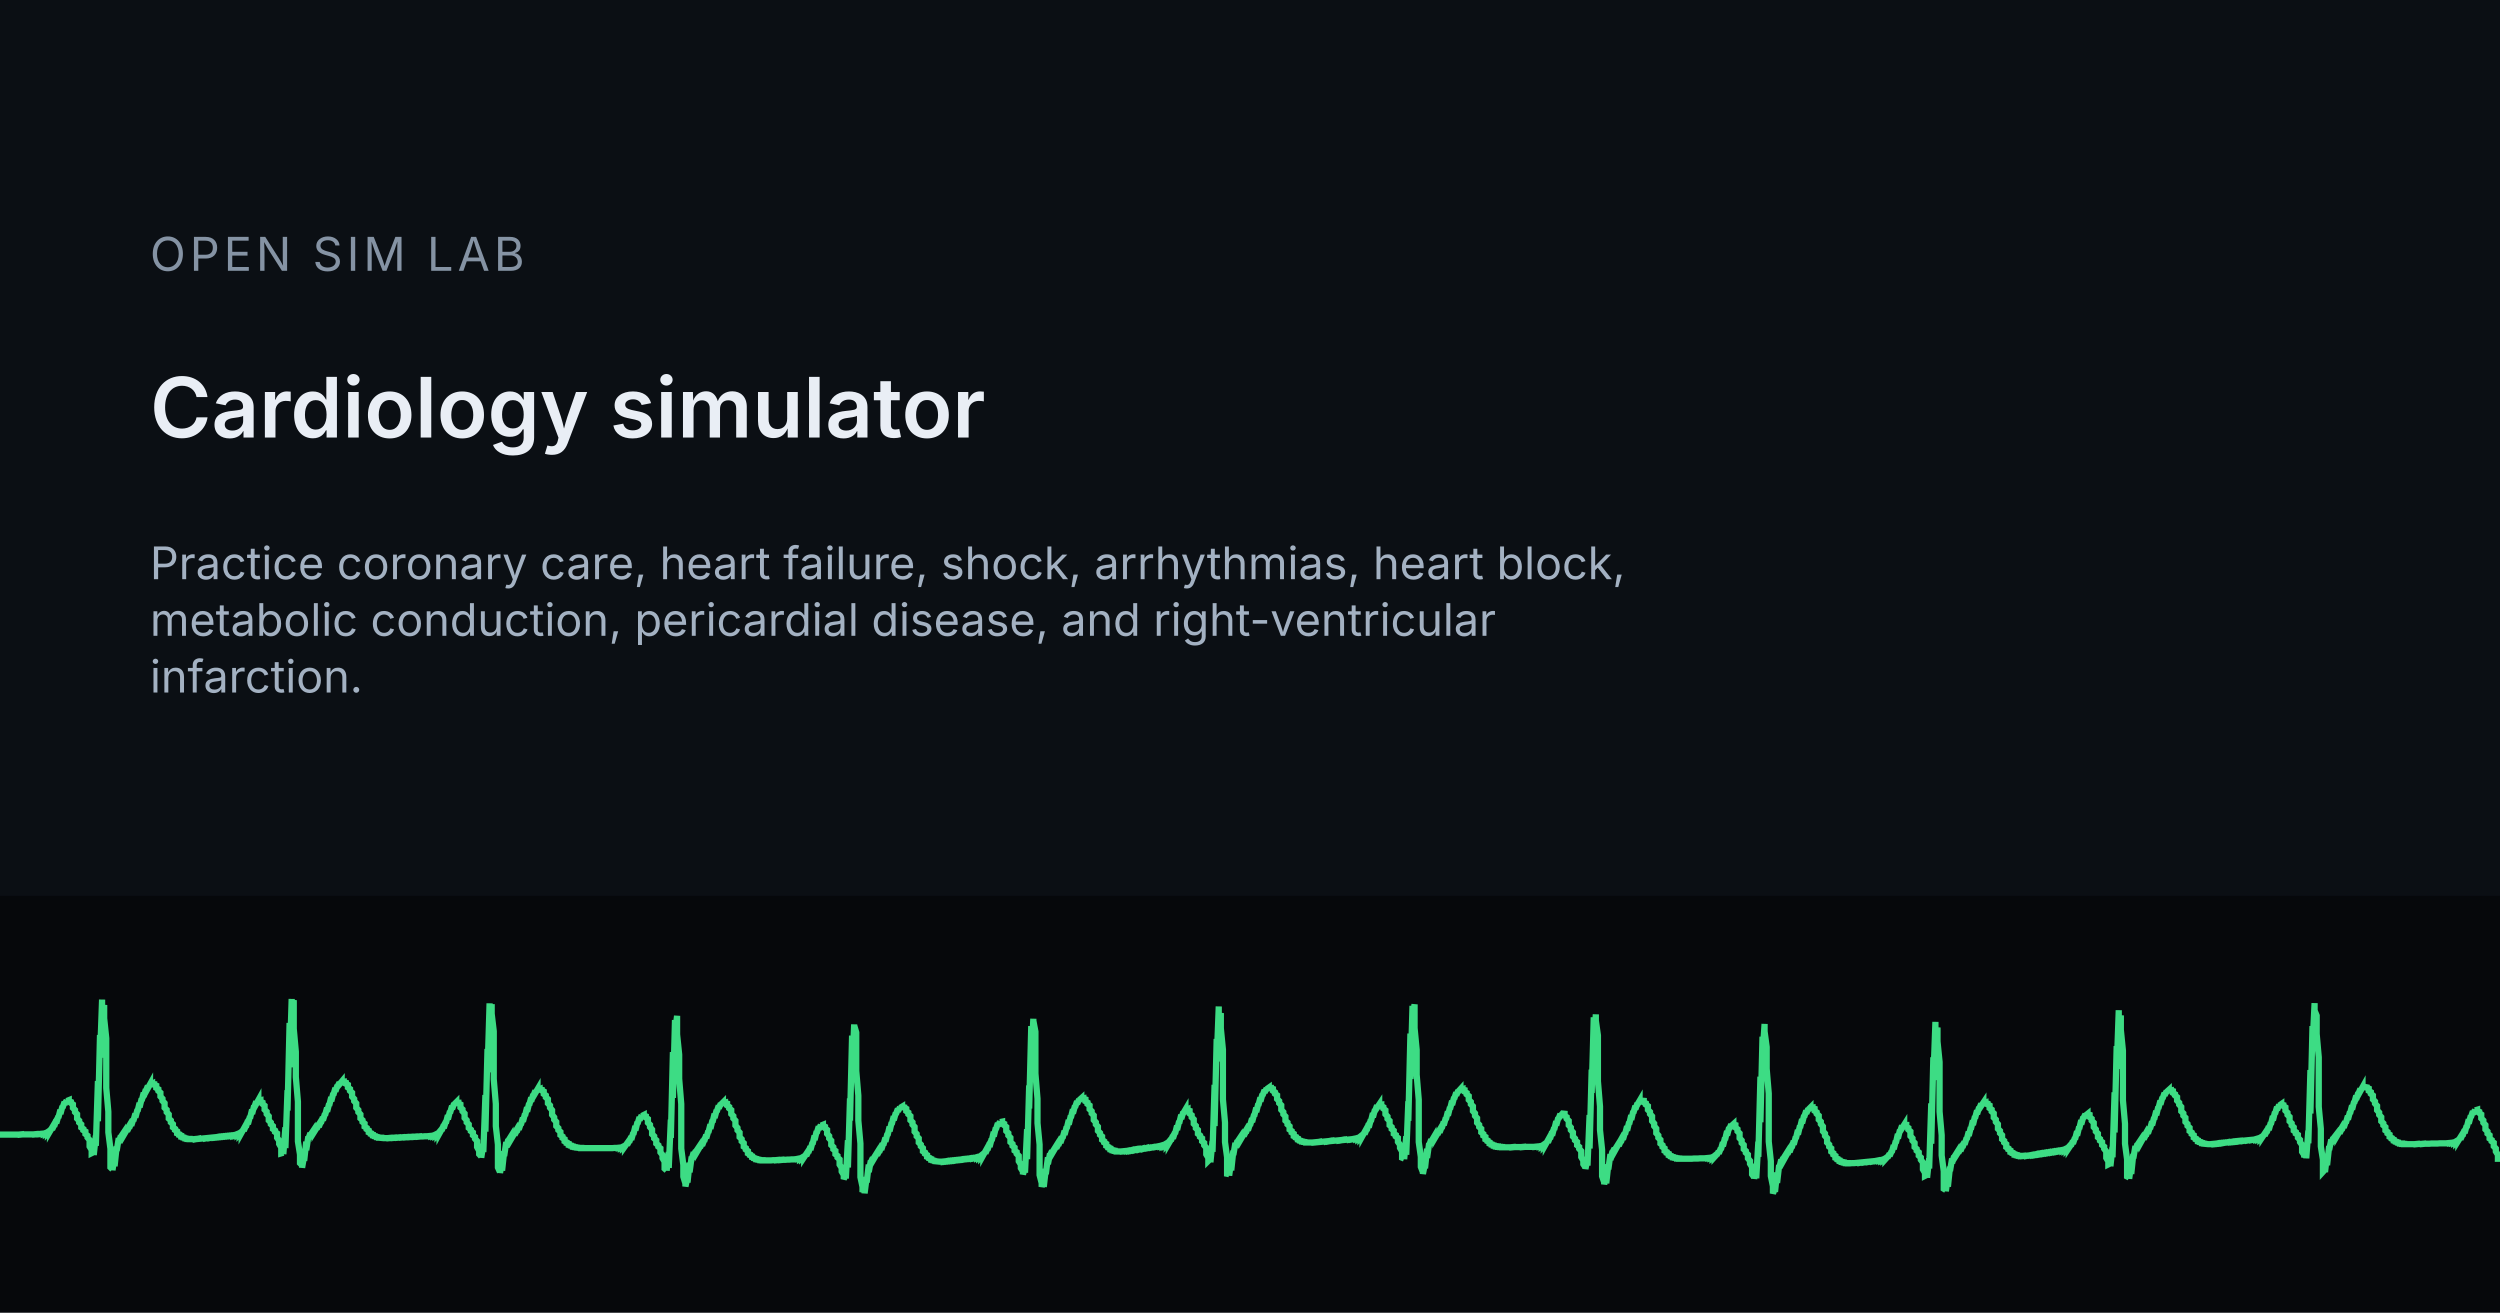
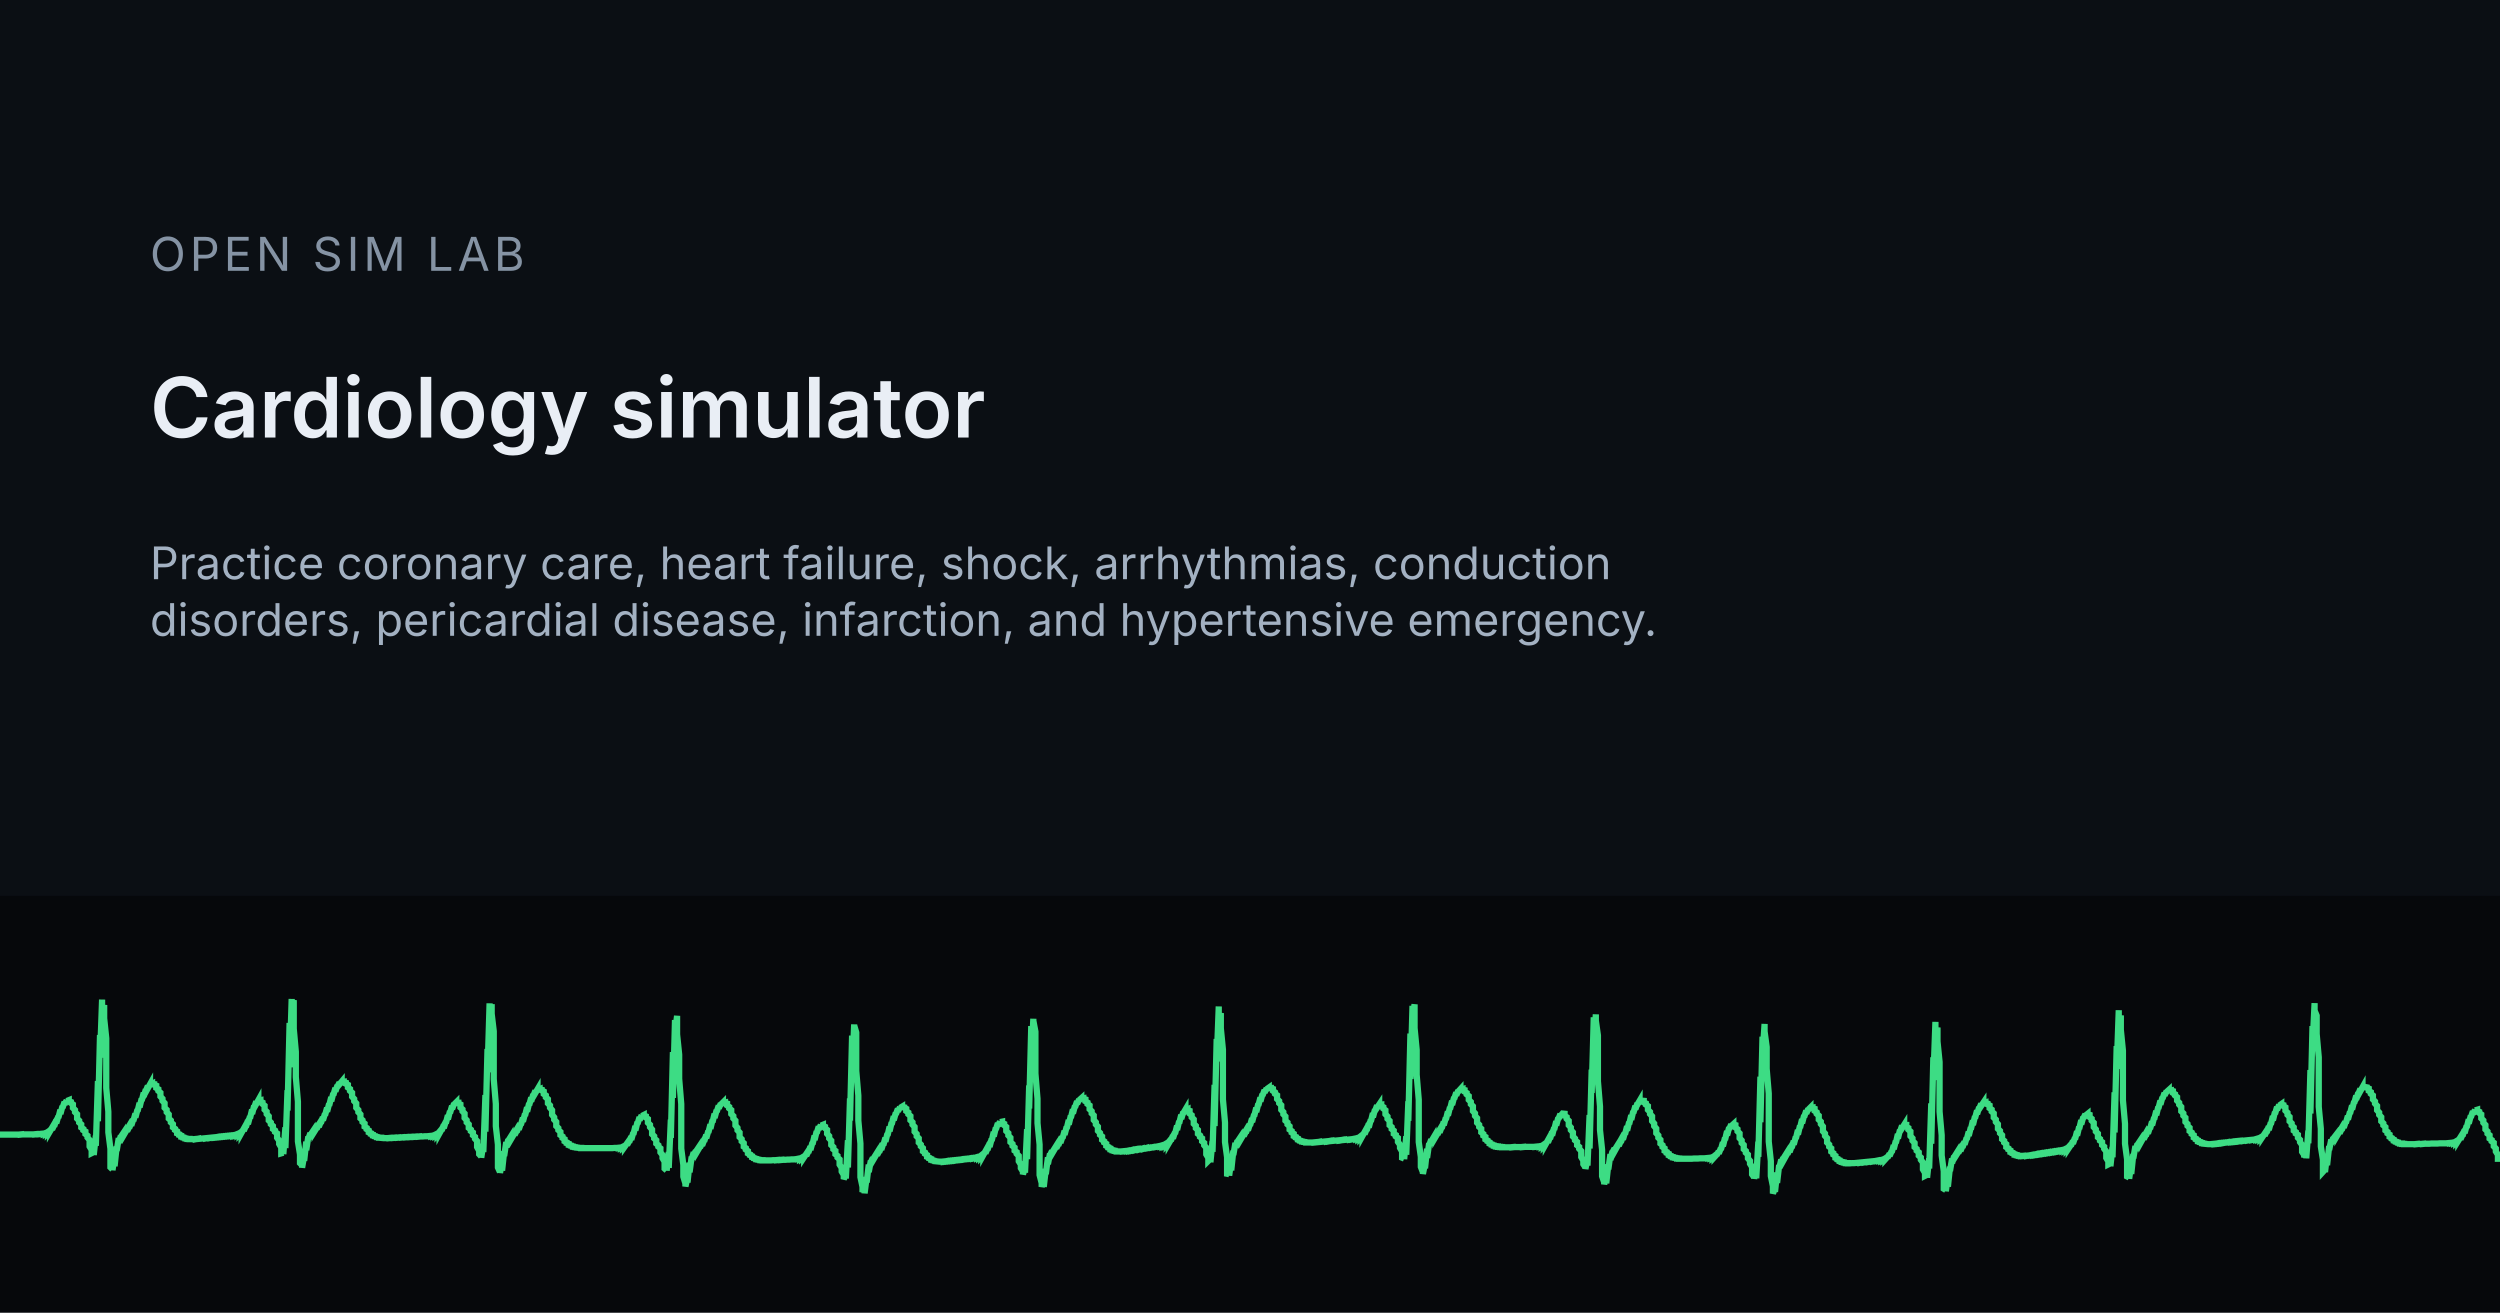
<svg xmlns="http://www.w3.org/2000/svg" width="1200" height="630" viewBox="0 0 1200 630">
  <rect width="1200" height="630" fill="#0B0F14" />
  <rect x="0" y="430" width="1200" height="200" fill="#06080B" />
  <g transform="translate(0 455)">
    <path d="M0 89.6 L0 89.6 L1 89.6 L1 89.6 L2 89.6 L2 89.6 L3 89.6 L3 89.6 L4 89.6 L4 89.6 L5 89.6 L5 89.6 L6 89.6 L6 89.6 L7 89.6 L7 89.6 L8 89.6 L8 89.6 L9 89.6 L9 89.6 L10 89.5 L10 89.6 L11 89.5 L11 89.5 L12 89.5 L12 89.5 L13 89.5 L13 89.5 L14 89.5 L14 89.5 L15 89.5 L15 89.5 L16 89.5 L16 89.5 L17 89.4 L17 89.5 L18 89.4 L18 89.4 L19 89.3 L19 89.4 L20 89.3 L20 89.3 L21 89.1 L21 89.2 L22 88.8 L22 89.0 L23 88.3 L23 88.7 L24 87.6 L24 88.0 L25 86.3 L25 87.2 L26 85.0 L26 85.7 L27 82.6 L27 84.2 L28 80.7 L28 81.6 L29 77.7 L29 79.7 L30 75.9 L30 76.8 L31 73.9 L31 75.1 L32 73.2 L32 73.5 L33 73.1 L33 73.5 L34 73.9 L34 74.4 L35 75.1 L35 76.8 L36 77.8 L36 78.8 L37 79.8 L37 81.9 L38 82.9 L38 83.8 L39 84.7 L39 86.2 L40 86.9 L40 87.5 L41 88.1 L41 89.3 L42 90.1 L42 91.0 L43 92.2 L43 95.3 L44 97.0 L44 98.5 L45 98.0 L45 99.4 L46 90.1 L46 95.0 L47 63.9 L47 83.2 L48 41.8 L48 52.7 L49 24.8 L49 32.7 L50 27.4 L50 33.8 L51 43.4 L51 67.2 L52 78.6 L52 88.5 L53 96.4 L53 105.3 L54 106.3 L54 106.7 L55 99.9 L55 104.8 L56 95.3 L56 97.4 L57 91.3 L57 93.5 L58 90.2 L58 90.7 L59 89.2 L59 89.8 L60 88.4 L60 88.8 L61 87.1 L61 88.0 L62 85.9 L62 86.5 L63 83.9 L63 85.3 L64 82.2 L64 83.1 L65 79.5 L65 81.4 L66 77.5 L66 78.5 L67 74.4 L67 76.5 L68 72.3 L68 73.4 L69 69.5 L69 71.4 L70 67.9 L70 68.7 L71 66.2 L71 67.3 L72 65.5 L72 65.7 L73 65.2 L73 65.3 L74 65.4 L74 65.7 L75 66.1 L75 67.2 L76 67.8 L76 68.6 L77 69.5 L77 71.3 L78 72.4 L78 73.4 L79 74.5 L79 76.7 L80 77.7 L80 78.8 L81 79.9 L81 81.9 L82 82.8 L82 83.7 L83 84.6 L83 86.1 L84 86.8 L84 87.4 L85 88.0 L85 89.0 L86 89.4 L86 89.8 L87 90.1 L87 90.7 L88 90.9 L88 91.1 L89 91.3 L89 91.5 L90 91.6 L90 91.7 L91 91.7 L91 91.8 L92 91.8 L92 91.8 L93 91.8 L93 91.8 L94 91.7 L94 91.8 L95 91.6 L95 91.7 L96 91.6 L96 91.6 L97 91.5 L97 91.5 L98 91.4 L98 91.4 L99 91.3 L99 91.4 L100 91.2 L100 91.2 L101 91.1 L101 91.2 L102 91.0 L102 91.0 L103 90.9 L103 91.0 L104 90.8 L104 90.9 L105 90.7 L105 90.8 L106 90.6 L106 90.7 L107 90.5 L107 90.6 L108 90.4 L108 90.5 L109 90.3 L109 90.4 L110 90.2 L110 90.3 L111 90.1 L111 90.2 L112 90.0 L112 90.1 L113 89.7 L113 89.9 L114 89.5 L114 89.6 L115 88.9 L115 89.3 L116 88.2 L116 88.6 L117 86.8 L117 87.8 L118 85.4 L118 86.1 L119 82.8 L119 84.6 L120 80.8 L120 81.8 L121 77.6 L121 79.7 L122 75.7 L122 76.6 L123 73.7 L123 74.9 L124 73.1 L124 73.3 L125 73.1 L125 73.7 L126 74.2 L126 74.9 L127 75.7 L127 77.6 L128 78.6 L128 79.7 L129 80.8 L129 82.8 L130 83.8 L130 84.6 L131 85.5 L131 86.9 L132 87.6 L132 88.3 L133 89.0 L133 91.1 L134 92.5 L134 94.1 L135 95.8 L135 98.6 L136 98.3 L136 99.0 L137 86.1 L137 96.1 L138 68.3 L138 78.1 L139 36.0 L139 57.3 L140 24.5 L140 28.4 L141 25.1 L141 38.8 L142 49.9 L142 62.0 L143 73.8 L143 92.9 L144 99.2 L144 103.3 L145 104.3 L145 105.5 L146 99.7 L146 102.2 L147 93.0 L147 97.1 L148 90.5 L148 91.6 L149 88.9 L149 89.8 L150 88.3 L150 88.6 L151 87.3 L151 88.0 L152 86.4 L152 86.9 L153 84.8 L153 85.9 L154 83.5 L154 84.2 L155 81.2 L155 82.8 L156 79.5 L156 80.4 L157 76.7 L157 78.6 L158 74.7 L158 75.7 L159 71.6 L159 73.6 L160 69.7 L160 70.7 L161 67.2 L161 68.9 L162 65.9 L162 66.5 L163 64.6 L163 65.4 L164 64.2 L164 64.3 L165 64.2 L165 64.4 L166 64.7 L166 65.2 L167 65.7 L167 67.0 L168 67.7 L168 68.6 L169 69.5 L169 71.4 L170 72.5 L170 73.5 L171 74.6 L171 76.7 L172 77.8 L172 78.8 L173 79.9 L173 81.8 L174 82.7 L174 83.5 L175 84.3 L175 85.8 L176 86.4 L176 87.0 L177 87.6 L177 88.5 L178 88.9 L178 89.3 L179 89.6 L179 90.1 L180 90.3 L180 90.5 L181 90.7 L181 90.9 L182 91.0 L182 91.1 L183 91.1 L183 91.2 L184 91.3 L184 91.3 L185 91.3 L185 91.3 L186 91.3 L186 91.3 L187 91.2 L187 91.3 L188 91.2 L188 91.2 L189 91.1 L189 91.2 L190 91.1 L190 91.1 L191 91.0 L191 91.1 L192 91.0 L192 91.0 L193 90.9 L193 91.0 L194 90.9 L194 90.9 L195 90.8 L195 90.9 L196 90.8 L196 90.8 L197 90.7 L197 90.8 L198 90.7 L198 90.7 L199 90.6 L199 90.7 L200 90.6 L200 90.6 L201 90.5 L201 90.6 L202 90.5 L202 90.5 L203 90.5 L203 90.5 L204 90.4 L204 90.4 L205 90.4 L205 90.4 L206 90.3 L206 90.3 L207 90.2 L207 90.3 L208 90.0 L208 90.1 L209 89.6 L209 89.9 L210 89.2 L210 89.4 L211 88.2 L211 88.9 L212 87.1 L212 87.7 L213 85.0 L213 86.5 L214 83.3 L214 84.2 L215 80.3 L215 82.3 L216 78.3 L216 79.3 L217 75.8 L217 77.4 L218 74.6 L218 75.1 L219 74.1 L219 74.3 L220 74.3 L220 74.6 L221 75.1 L221 76.6 L222 77.5 L222 78.4 L223 79.5 L223 81.6 L224 82.7 L224 83.7 L225 84.7 L225 86.4 L226 87.2 L226 87.9 L227 88.6 L227 89.9 L228 90.7 L228 91.6 L229 92.7 L229 95.6 L230 97.4 L230 99.0 L231 100.1 L231 100.7 L232 94.1 L232 98.0 L233 70.6 L233 88.2 L234 48.5 L234 59.7 L235 26.6 L235 38.3 L236 27.0 L236 31.6 L237 40.0 L237 63.0 L238 74.9 L238 85.6 L239 94.4 L239 105.4 L240 107.6 L240 108.0 L241 102.4 L241 106.9 L242 97.6 L242 99.9 L243 93.2 L243 95.7 L244 91.9 L244 92.5 L245 90.9 L245 91.5 L246 90.2 L246 90.6 L247 88.9 L247 89.8 L248 87.8 L248 88.4 L249 85.8 L249 87.2 L250 84.2 L250 85.0 L251 81.5 L251 83.4 L252 79.6 L252 80.6 L253 76.5 L253 78.6 L254 74.5 L254 75.5 L255 71.8 L255 73.6 L256 70.2 L256 71.0 L257 68.5 L257 69.6 L258 67.9 L258 68.2 L259 67.8 L259 67.9 L260 68.1 L260 68.4 L261 68.9 L261 70.1 L262 70.8 L262 71.7 L263 72.6 L263 74.6 L264 75.6 L264 76.7 L265 77.9 L265 80.1 L266 81.3 L266 82.4 L267 83.5 L267 85.5 L268 86.5 L268 87.4 L269 88.3 L269 89.8 L270 90.5 L270 91.2 L271 91.8 L271 92.8 L272 93.3 L272 93.7 L273 94.0 L273 94.6 L274 94.8 L274 95.0 L275 95.2 L275 95.5 L276 95.6 L276 95.7 L277 95.8 L277 95.9 L278 96.0 L278 96.0 L279 96.0 L279 96.1 L280 96.1 L280 96.1 L281 96.1 L281 96.1 L282 96.1 L282 96.1 L283 96.1 L283 96.1 L284 96.1 L284 96.1 L285 96.1 L285 96.1 L286 96.1 L286 96.1 L287 96.1 L287 96.1 L288 96.1 L288 96.1 L289 96.1 L289 96.1 L290 96.1 L290 96.1 L291 96.1 L291 96.1 L292 96.1 L292 96.1 L293 96.1 L293 96.1 L294 96.1 L294 96.1 L295 96.0 L295 96.0 L296 96.0 L296 96.0 L297 95.9 L297 96.0 L298 95.8 L298 95.9 L299 95.4 L299 95.7 L300 94.9 L300 95.2 L301 93.8 L301 94.6 L302 92.7 L302 93.3 L303 90.5 L303 92.1 L304 88.6 L304 89.6 L305 85.5 L305 87.6 L306 83.5 L306 84.5 L307 81.2 L307 82.7 L308 80.3 L308 80.7 L309 80.2 L309 80.4 L310 80.8 L310 81.4 L311 82.1 L311 83.9 L312 84.9 L312 86.0 L313 87.2 L313 89.4 L314 90.4 L314 91.4 L315 92.3 L315 93.9 L316 94.7 L316 95.4 L317 96.2 L317 98.1 L318 99.4 L318 100.9 L319 102.6 L319 105.9 L320 106.8 L320 106.9 L321 98.0 L321 105.6 L322 82.4 L322 91.2 L323 50.0 L323 72.0 L324 34.6 L324 40.8 L325 32.6 L325 41.5 L326 51.2 L326 62.8 L327 74.9 L327 96.3 L328 104.2 L328 109.8 L329 113.1 L329 114.5 L330 110.3 L330 112.6 L331 103.1 L331 107.7 L332 100.2 L332 101.4 L333 98.1 L333 99.3 L334 97.4 L334 97.8 L335 96.3 L335 97.1 L336 95.4 L336 95.9 L337 93.6 L337 94.9 L338 92.2 L338 92.9 L339 89.7 L339 91.4 L340 87.8 L340 88.7 L341 84.7 L341 86.8 L342 82.6 L342 83.7 L343 79.6 L343 81.6 L344 77.8 L344 78.7 L345 75.7 L345 77.0 L346 74.7 L346 75.2 L347 74.2 L347 74.4 L348 74.2 L348 74.4 L349 74.7 L349 75.6 L350 76.3 L350 77.0 L351 77.8 L351 79.7 L352 80.7 L352 81.8 L353 82.9 L353 85.2 L354 86.4 L354 87.5 L355 88.6 L355 90.8 L356 91.8 L356 92.8 L357 93.7 L357 95.4 L358 96.1 L358 96.8 L359 97.5 L359 98.6 L360 99.1 L360 99.5 L361 99.9 L361 100.5 L362 100.8 L362 101.0 L363 101.2 L363 101.5 L364 101.6 L364 101.7 L365 101.8 L365 101.9 L366 101.9 L366 102.0 L367 102.0 L367 102.0 L368 102.0 L368 102.0 L369 102.0 L369 102.0 L370 102.0 L370 102.0 L371 101.9 L371 101.9 L372 101.9 L372 101.9 L373 101.8 L373 101.9 L374 101.8 L374 101.8 L375 101.7 L375 101.8 L376 101.7 L376 101.7 L377 101.7 L377 101.7 L378 101.6 L378 101.6 L379 101.6 L379 101.6 L380 101.5 L380 101.5 L381 101.5 L381 101.5 L382 101.4 L382 101.4 L383 101.2 L383 101.3 L384 101.1 L384 101.2 L385 100.6 L385 100.9 L386 100.1 L386 100.4 L387 98.9 L387 99.8 L388 97.7 L388 98.3 L389 95.3 L389 97.0 L390 93.3 L390 94.3 L391 90.1 L391 92.2 L392 88.0 L392 89.0 L393 85.7 L393 87.1 L394 85.0 L394 85.3 L395 84.9 L395 85.3 L396 85.8 L396 86.5 L397 87.3 L397 89.2 L398 90.3 L398 91.4 L399 92.5 L399 94.6 L400 95.6 L400 96.6 L401 97.4 L401 99.0 L402 99.8 L402 100.6 L403 101.5 L403 104.0 L404 105.6 L404 107.3 L405 109.0 L405 111.0 L406 108.9 L406 110.7 L407 92.3 L407 105.4 L408 72.2 L408 82.9 L409 42.1 L409 60.9 L410 36.7 L410 37.2 L411 40.6 L411 59.0 L412 70.9 L412 82.9 L413 93.9 L413 110.0 L414 114.7 L414 117.2 L415 115.0 L415 117.8 L416 110.0 L416 112.6 L417 104.0 L417 107.6 L418 102.1 L418 102.9 L419 100.7 L419 101.5 L420 99.9 L420 100.3 L421 98.6 L421 99.5 L422 97.5 L422 98.1 L423 95.5 L423 96.9 L424 93.8 L424 94.7 L425 91.1 L425 93.0 L426 89.0 L426 90.1 L427 85.8 L427 88.0 L428 83.7 L428 84.8 L429 80.8 L429 82.7 L430 79.1 L430 79.9 L431 77.2 L431 78.4 L432 76.5 L432 76.8 L433 76.2 L433 76.3 L434 76.5 L434 76.7 L435 77.2 L435 78.3 L436 79.0 L436 79.8 L437 80.7 L437 82.7 L438 83.7 L438 84.8 L439 85.9 L439 88.2 L440 89.3 L440 90.4 L441 91.4 L441 93.4 L442 94.4 L442 95.2 L443 96.1 L443 97.6 L444 98.2 L444 98.8 L445 99.4 L445 100.3 L446 100.7 L446 101.0 L447 101.3 L447 101.8 L448 102.0 L448 102.1 L449 102.3 L449 102.4 L450 102.5 L450 102.5 L451 102.6 L451 102.6 L452 102.6 L452 102.6 L453 102.5 L453 102.6 L454 102.4 L454 102.5 L455 102.3 L455 102.4 L456 102.2 L456 102.3 L457 102.1 L457 102.2 L458 102.0 L458 102.1 L459 101.9 L459 102.0 L460 101.8 L460 101.8 L461 101.6 L461 101.7 L462 101.5 L462 101.6 L463 101.4 L463 101.5 L464 101.3 L464 101.3 L465 101.1 L465 101.2 L466 101.0 L466 101.1 L467 100.9 L467 101.0 L468 100.7 L468 100.8 L469 100.5 L469 100.7 L470 100.2 L470 100.4 L471 99.6 L471 100.1 L472 99.0 L472 99.4 L473 97.6 L473 98.6 L474 96.3 L474 97.0 L475 93.7 L475 95.5 L476 91.6 L476 92.6 L477 88.3 L477 90.5 L478 86.3 L478 87.2 L479 84.1 L479 85.4 L480 83.4 L480 83.6 L481 83.4 L481 83.9 L482 84.4 L482 85.1 L483 85.9 L483 87.9 L484 88.9 L484 90.0 L485 91.1 L485 93.2 L486 94.1 L486 95.0 L487 95.8 L487 97.3 L488 98.0 L488 98.8 L489 99.8 L489 102.4 L490 104.0 L490 105.7 L491 107.3 L491 108.7 L492 105.6 L492 107.9 L493 87.0 L493 101.4 L494 66.0 L494 77.1 L495 37.5 L495 54.8 L496 34.0 L496 34.9 L497 40.2 L497 60.3 L498 72.4 L498 84.1 L499 94.4 L499 109.0 L500 112.9 L500 114.7 L501 111.2 L501 114.7 L502 106.1 L502 108.6 L503 100.5 L503 103.8 L504 98.7 L504 99.5 L505 97.4 L505 98.2 L506 96.6 L506 97.0 L507 95.3 L507 96.2 L508 94.2 L508 94.8 L509 92.2 L509 93.6 L510 90.6 L510 91.4 L511 87.8 L511 89.7 L512 85.8 L512 86.8 L513 82.6 L513 84.8 L514 80.5 L514 81.6 L515 77.5 L515 79.5 L516 75.7 L516 76.6 L517 73.6 L517 74.9 L518 72.7 L518 73.1 L519 72.2 L519 72.4 L520 72.2 L520 72.4 L521 72.7 L521 73.6 L522 74.2 L522 74.9 L523 75.6 L523 77.4 L524 78.4 L524 79.4 L525 80.4 L525 82.6 L526 83.7 L526 84.7 L527 85.8 L527 87.8 L528 88.8 L528 89.7 L529 90.5 L529 92.1 L530 92.8 L530 93.4 L531 94.0 L531 95.0 L532 95.5 L532 95.9 L533 96.2 L533 96.8 L534 97.0 L534 97.2 L535 97.3 L535 97.5 L536 97.6 L536 97.7 L537 97.7 L537 97.7 L538 97.7 L538 97.7 L539 97.6 L539 97.7 L540 97.6 L540 97.6 L541 97.4 L541 97.5 L542 97.3 L542 97.4 L543 97.1 L543 97.3 L544 97.0 L544 97.1 L545 96.8 L545 97.0 L546 96.7 L546 96.8 L547 96.6 L547 96.7 L548 96.4 L548 96.5 L549 96.3 L549 96.4 L550 96.1 L550 96.2 L551 96.0 L551 96.1 L552 95.9 L552 95.9 L553 95.7 L553 95.8 L554 95.6 L554 95.6 L555 95.4 L555 95.5 L556 95.3 L556 95.3 L557 95.0 L557 95.2 L558 94.9 L558 95.0 L559 94.4 L559 94.7 L560 94.0 L560 94.3 L561 93.1 L561 93.8 L562 92.1 L562 92.6 L563 90.1 L563 91.5 L564 88.4 L564 89.3 L565 85.3 L565 87.4 L566 83.1 L566 84.2 L567 80.1 L567 82.1 L568 78.7 L568 79.3 L569 77.6 L569 78.1 L570 77.6 L570 77.9 L571 78.2 L571 79.5 L572 80.3 L572 81.3 L573 82.3 L573 84.4 L574 85.4 L574 86.5 L575 87.4 L575 89.2 L576 90.0 L576 90.7 L577 91.4 L577 92.8 L578 93.6 L578 94.7 L579 95.9 L579 99.1 L580 100.8 L580 102.2 L581 101.2 L581 102.9 L582 92.7 L582 97.9 L583 65.7 L583 85.5 L584 43.7 L584 54.5 L585 28.1 L585 34.9 L586 31.3 L586 38.6 L587 48.8 L587 72.7 L588 83.8 L588 93.2 L589 100.5 L589 108.4 L590 108.6 L590 109.3 L591 101.8 L591 106.8 L592 97.3 L592 99.4 L593 93.6 L593 95.7 L594 92.5 L594 93.0 L595 91.5 L595 92.2 L596 90.7 L596 91.1 L597 89.4 L597 90.3 L598 88.2 L598 88.8 L599 86.1 L599 87.6 L600 84.5 L600 85.3 L601 81.8 L601 83.6 L602 79.8 L602 80.8 L603 76.7 L603 78.8 L604 74.7 L604 75.7 L605 71.8 L605 73.7 L606 70.1 L606 70.9 L607 68.2 L607 69.4 L608 67.4 L608 67.8 L609 67.1 L609 67.2 L610 67.2 L610 67.4 L611 67.7 L611 68.6 L612 69.3 L612 70.0 L613 70.7 L613 72.5 L614 73.5 L614 74.5 L615 75.5 L615 77.7 L616 78.8 L616 79.8 L617 80.9 L617 82.9 L618 83.8 L618 84.7 L619 85.6 L619 87.2 L620 87.9 L620 88.6 L621 89.2 L621 90.3 L622 90.7 L622 91.1 L623 91.5 L623 92.1 L624 92.4 L624 92.6 L625 92.8 L625 93.0 L626 93.1 L626 93.2 L627 93.3 L627 93.4 L628 93.4 L628 93.4 L629 93.4 L629 93.4 L630 93.4 L630 93.4 L631 93.3 L631 93.4 L632 93.3 L632 93.3 L633 93.1 L633 93.2 L634 93.1 L634 93.1 L635 93.0 L635 93.0 L636 92.9 L636 92.9 L637 92.8 L637 92.9 L638 92.7 L638 92.8 L639 92.6 L639 92.7 L640 92.6 L640 92.6 L641 92.5 L641 92.5 L642 92.4 L642 92.4 L643 92.3 L643 92.4 L644 92.2 L644 92.3 L645 92.1 L645 92.2 L646 92.1 L646 92.1 L647 92.0 L647 92.0 L648 91.9 L648 92.0 L649 91.8 L649 91.9 L650 91.7 L650 91.7 L651 91.4 L651 91.6 L652 91.2 L652 91.3 L653 90.5 L653 91.0 L654 89.9 L654 90.2 L655 88.4 L655 89.4 L656 87.0 L656 87.7 L657 84.4 L657 86.2 L658 82.4 L658 83.4 L659 79.3 L659 81.3 L660 77.5 L660 78.3 L661 75.6 L661 76.7 L662 75.2 L662 75.3 L663 75.2 L663 75.8 L664 76.4 L664 77.1 L665 77.9 L665 79.8 L666 80.9 L666 82.0 L667 83.0 L667 85.1 L668 86.0 L668 86.9 L669 87.7 L669 89.2 L670 89.8 L670 90.5 L671 91.2 L671 93.1 L672 94.5 L672 96.0 L673 97.7 L673 100.7 L674 101.1 L674 101.4 L675 90.4 L675 99.3 L676 73.6 L676 83.0 L677 41.1 L677 62.9 L678 27.8 L678 32.7 L679 27.1 L679 38.5 L680 49.0 L680 60.9 L681 72.9 L681 93.2 L682 100.3 L682 105.1 L683 107.7 L683 108.5 L684 103.4 L684 105.8 L685 96.4 L685 100.8 L686 93.7 L686 94.8 L687 91.9 L687 92.9 L688 91.2 L688 91.5 L689 90.1 L689 90.8 L690 89.1 L690 89.6 L691 87.3 L691 88.6 L692 85.9 L692 86.7 L693 83.4 L693 85.1 L694 81.5 L694 82.5 L695 78.5 L695 80.5 L696 76.4 L696 77.4 L697 73.4 L697 75.4 L698 71.6 L698 72.5 L699 69.4 L699 70.8 L700 68.4 L700 68.9 L701 67.8 L701 68.1 L702 67.8 L702 67.9 L703 68.2 L703 69.0 L704 69.6 L704 70.3 L705 71.1 L705 72.9 L706 73.9 L706 75.0 L707 76.0 L707 78.3 L708 79.4 L708 80.6 L709 81.7 L709 83.9 L710 84.9 L710 85.9 L711 86.8 L711 88.5 L712 89.3 L712 90.1 L713 90.7 L713 91.9 L714 92.4 L714 92.8 L715 93.3 L715 93.9 L716 94.2 L716 94.5 L717 94.7 L717 95.0 L718 95.1 L718 95.3 L719 95.3 L719 95.5 L720 95.5 L720 95.6 L721 95.6 L721 95.7 L722 95.7 L722 95.7 L723 95.7 L723 95.7 L724 95.7 L724 95.7 L725 95.7 L725 95.7 L726 95.6 L726 95.7 L727 95.6 L727 95.6 L728 95.6 L728 95.6 L729 95.6 L729 95.6 L730 95.6 L730 95.6 L731 95.5 L731 95.6 L732 95.5 L732 95.5 L733 95.5 L733 95.5 L734 95.5 L734 95.5 L735 95.5 L735 95.5 L736 95.5 L736 95.5 L737 95.4 L737 95.5 L738 95.4 L738 95.4 L739 95.2 L739 95.3 L740 95.0 L740 95.1 L741 94.4 L741 94.9 L742 93.8 L742 94.1 L743 92.3 L743 93.4 L744 90.9 L744 91.7 L745 88.3 L745 90.1 L746 86.2 L746 87.3 L747 83.2 L747 85.2 L748 81.4 L748 82.2 L749 79.7 L749 80.7 L750 79.5 L750 79.5 L751 79.6 L751 80.5 L752 81.2 L752 82.0 L753 83.0 L753 85.1 L754 86.2 L754 87.4 L755 88.5 L755 90.5 L756 91.5 L756 92.3 L757 93.1 L757 94.7 L758 95.5 L758 96.4 L759 97.5 L759 100.4 L760 102.1 L760 103.8 L761 105.3 L761 106.1 L762 101.4 L762 104.5 L763 80.2 L763 96.3 L764 58.4 L764 69.6 L765 33.3 L765 47.7 L766 31.9 L766 34.9 L767 42.0 L767 64.0 L768 76.1 L768 87.4 L769 96.9 L769 109.6 L770 112.5 L770 113.5 L771 108.9 L771 113.0 L772 103.9 L772 106.3 L773 99.0 L773 101.8 L774 97.5 L774 98.1 L775 96.2 L775 97.0 L776 95.4 L776 95.8 L777 94.0 L777 95.0 L778 92.7 L778 93.4 L779 90.4 L779 92.0 L780 88.6 L780 89.5 L781 85.6 L781 87.7 L782 83.5 L782 84.6 L783 80.3 L783 82.5 L784 78.3 L784 79.3 L785 75.8 L785 77.4 L786 74.5 L786 75.1 L787 73.4 L787 74.0 L788 73.3 L788 73.3 L789 73.4 L789 74.1 L790 74.6 L790 75.2 L791 75.9 L791 77.7 L792 78.7 L792 79.7 L793 80.8 L793 83.1 L794 84.3 L794 85.5 L795 86.7 L795 88.9 L796 90.0 L796 91.1 L797 92.1 L797 93.9 L798 94.7 L798 95.5 L799 96.2 L799 97.4 L800 97.9 L800 98.4 L801 98.8 L801 99.5 L802 99.8 L802 100.1 L803 100.3 L803 100.6 L804 100.7 L804 100.8 L805 100.9 L805 101.1 L806 101.1 L806 101.2 L807 101.2 L807 101.2 L808 101.2 L808 101.2 L809 101.2 L809 101.2 L810 101.2 L810 101.2 L811 101.2 L811 101.2 L812 101.2 L812 101.2 L813 101.1 L813 101.1 L814 101.1 L814 101.1 L815 101.1 L815 101.1 L816 101.0 L816 101.0 L817 101.0 L817 101.0 L818 101.0 L818 101.0 L819 100.9 L819 100.9 L820 100.8 L820 100.9 L821 100.7 L821 100.8 L822 100.4 L822 100.6 L823 99.8 L823 100.3 L824 99.2 L824 99.5 L825 97.6 L825 98.7 L826 96.1 L826 96.9 L827 93.3 L827 95.2 L828 91.1 L828 92.2 L829 87.9 L829 90.0 L830 86.1 L830 87.0 L831 84.7 L831 85.5 L832 84.6 L832 84.7 L833 85.0 L833 86.2 L834 87.0 L834 88.0 L835 89.0 L835 91.3 L836 92.4 L836 93.6 L837 94.6 L837 96.6 L838 97.5 L838 98.3 L839 99.2 L839 101.0 L840 102.2 L840 103.6 L841 105.2 L841 108.7 L842 110.1 L842 110.8 L843 105.6 L843 110.6 L844 93.0 L844 100.3 L845 61.8 L845 83.7 L846 42.6 L846 51.2 L847 36.5 L847 40.1 L848 47.6 L848 58.0 L849 69.9 L849 93.0 L850 102.3 L850 109.5 L851 114.4 L851 117.9 L852 115.3 L852 117.1 L853 107.8 L853 112.8 L854 104.2 L854 105.8 L855 101.6 L855 103.0 L856 100.7 L856 101.1 L857 99.5 L857 100.3 L858 98.5 L858 99.0 L859 96.7 L859 98.0 L860 95.2 L860 96.0 L861 92.6 L861 94.4 L862 90.6 L862 91.6 L863 87.4 L863 89.6 L864 85.3 L864 86.4 L865 82.2 L865 84.2 L866 80.3 L866 81.2 L867 78.1 L867 79.5 L868 77.2 L868 77.6 L869 76.6 L869 76.9 L870 76.7 L870 76.9 L871 77.2 L871 78.2 L872 78.9 L872 79.6 L873 80.5 L873 82.4 L874 83.4 L874 84.5 L875 85.7 L875 88.0 L876 89.1 L876 90.2 L877 91.3 L877 93.4 L878 94.4 L878 95.4 L879 96.2 L879 97.8 L880 98.5 L880 99.2 L881 99.8 L881 100.8 L882 101.2 L882 101.6 L883 101.9 L883 102.4 L884 102.6 L884 102.8 L885 102.9 L885 103.1 L886 103.2 L886 103.3 L887 103.3 L887 103.4 L888 103.4 L888 103.4 L889 103.3 L889 103.3 L890 103.3 L890 103.3 L891 103.2 L891 103.2 L892 103.1 L892 103.1 L893 103.0 L893 103.1 L894 102.9 L894 102.9 L895 102.8 L895 102.9 L896 102.7 L896 102.7 L897 102.6 L897 102.7 L898 102.5 L898 102.5 L899 102.4 L899 102.5 L900 102.3 L900 102.3 L901 102.1 L901 102.2 L902 102.0 L902 102.1 L903 101.8 L903 102.0 L904 101.5 L904 101.7 L905 101.0 L905 101.4 L906 100.3 L906 100.7 L907 98.8 L907 99.9 L908 97.5 L908 98.2 L909 94.7 L909 96.6 L910 92.6 L910 93.7 L911 89.3 L911 91.5 L912 87.3 L912 88.2 L913 85.3 L913 86.5 L914 84.9 L914 85.0 L915 85.0 L915 85.8 L916 86.4 L916 87.2 L917 88.1 L917 90.3 L918 91.4 L918 92.5 L919 93.6 L919 95.6 L920 96.5 L920 97.3 L921 98.1 L921 99.7 L922 100.6 L922 101.7 L923 103.0 L923 106.3 L924 108.0 L924 109.4 L925 108.9 L925 110.3 L926 101.0 L926 105.9 L927 74.6 L927 94.0 L928 52.5 L928 63.4 L929 35.5 L929 43.4 L930 38.2 L930 44.9 L931 54.8 L931 78.6 L932 89.9 L932 99.6 L933 107.2 L933 115.6 L934 116.2 L934 116.8 L935 109.6 L935 114.6 L936 105.0 L936 107.1 L937 101.1 L937 103.3 L938 99.9 L938 100.4 L939 98.8 L939 99.5 L940 97.9 L940 98.4 L941 96.4 L941 97.5 L942 95.1 L942 95.8 L943 92.9 L943 94.4 L944 91.1 L944 92.0 L945 88.2 L945 90.2 L946 86.1 L946 87.1 L947 82.8 L947 85.0 L948 80.8 L948 81.8 L949 78.0 L949 79.8 L950 76.4 L950 77.2 L951 74.8 L951 75.8 L952 74.3 L952 74.5 L953 74.2 L953 74.4 L954 74.7 L954 75.1 L955 75.6 L955 76.9 L956 77.6 L956 78.5 L957 79.4 L957 81.4 L958 82.4 L958 83.5 L959 84.6 L959 86.8 L960 87.8 L960 88.9 L961 89.9 L961 91.8 L962 92.6 L962 93.4 L963 94.2 L963 95.6 L964 96.2 L964 96.7 L965 97.2 L965 98.0 L966 98.3 L966 98.6 L967 98.9 L967 99.3 L968 99.4 L968 99.6 L969 99.7 L969 99.8 L970 99.8 L970 99.9 L971 99.8 L971 99.9 L972 99.8 L972 99.8 L973 99.7 L973 99.8 L974 99.6 L974 99.6 L975 99.4 L975 99.5 L976 99.3 L976 99.4 L977 99.1 L977 99.3 L978 99.0 L978 99.1 L979 98.8 L979 99.0 L980 98.7 L980 98.8 L981 98.5 L981 98.7 L982 98.4 L982 98.5 L983 98.2 L983 98.4 L984 98.1 L984 98.2 L985 97.9 L985 98.1 L986 97.8 L986 97.9 L987 97.6 L987 97.8 L988 97.5 L988 97.6 L989 97.3 L989 97.4 L990 97.1 L990 97.2 L991 96.7 L991 97.0 L992 96.3 L992 96.6 L993 95.5 L993 96.1 L994 94.6 L994 95.1 L995 92.7 L995 94.0 L996 91.0 L996 91.9 L997 88.0 L997 90.1 L998 85.8 L998 86.9 L999 82.7 L999 84.7 L1000 81.1 L1000 81.8 L1001 79.8 L1001 80.5 L1002 79.7 L1002 79.8 L1003 80.1 L1003 81.2 L1004 82.0 L1004 82.9 L1005 83.9 L1005 86.0 L1006 87.1 L1006 88.1 L1007 89.1 L1007 90.9 L1008 91.7 L1008 92.5 L1009 93.2 L1009 94.6 L1010 95.4 L1010 96.4 L1011 97.7 L1011 100.8 L1012 102.5 L1012 103.9 L1013 103.4 L1013 104.8 L1014 95.6 L1014 100.5 L1015 69.3 L1015 88.6 L1016 47.1 L1016 58.1 L1017 29.9 L1017 38.0 L1018 32.4 L1018 39.3 L1019 49.3 L1019 73.1 L1020 84.4 L1020 94.0 L1021 101.5 L1021 109.7 L1022 110.2 L1022 110.8 L1023 103.5 L1023 108.5 L1024 98.9 L1024 101.0 L1025 95.1 L1025 97.3 L1026 94.0 L1026 94.5 L1027 93.0 L1027 93.7 L1028 92.2 L1028 92.6 L1029 90.8 L1029 91.8 L1030 89.7 L1030 90.3 L1031 87.6 L1031 89.1 L1032 86.0 L1032 86.9 L1033 83.3 L1033 85.2 L1034 81.3 L1034 82.3 L1035 78.2 L1035 80.3 L1036 76.2 L1036 77.2 L1037 73.3 L1037 75.2 L1038 71.6 L1038 72.4 L1039 69.6 L1039 70.8 L1040 68.7 L1040 69.1 L1041 68.2 L1041 68.4 L1042 68.3 L1042 68.4 L1043 68.7 L1043 69.6 L1044 70.2 L1044 70.8 L1045 71.6 L1045 73.3 L1046 74.3 L1046 75.2 L1047 76.3 L1047 78.4 L1048 79.4 L1048 80.5 L1049 81.5 L1049 83.5 L1050 84.5 L1050 85.4 L1051 86.3 L1051 87.9 L1052 88.6 L1052 89.3 L1053 89.9 L1053 91.0 L1054 91.5 L1054 91.9 L1055 92.3 L1055 92.9 L1056 93.1 L1056 93.3 L1057 93.5 L1057 93.8 L1058 93.9 L1058 94.0 L1059 94.1 L1059 94.1 L1060 94.2 L1060 94.2 L1061 94.2 L1061 94.2 L1062 94.1 L1062 94.1 L1063 94.0 L1063 94.1 L1064 93.9 L1064 94.0 L1065 93.8 L1065 93.9 L1066 93.7 L1066 93.8 L1067 93.6 L1067 93.7 L1068 93.5 L1068 93.5 L1069 93.3 L1069 93.4 L1070 93.3 L1070 93.3 L1071 93.1 L1071 93.2 L1072 93.0 L1072 93.1 L1073 92.9 L1073 93.0 L1074 92.8 L1074 92.9 L1075 92.7 L1075 92.8 L1076 92.6 L1076 92.6 L1077 92.5 L1077 92.6 L1078 92.4 L1078 92.4 L1079 92.3 L1079 92.4 L1080 92.2 L1080 92.2 L1081 92.1 L1081 92.2 L1082 92.0 L1082 92.0 L1083 91.7 L1083 91.9 L1084 91.5 L1084 91.6 L1085 91.0 L1085 91.4 L1086 90.5 L1086 90.7 L1087 89.2 L1087 90.1 L1088 88.1 L1088 88.7 L1089 85.7 L1089 87.4 L1090 83.8 L1090 84.8 L1091 80.7 L1091 82.8 L1092 78.7 L1092 79.7 L1093 76.3 L1093 77.8 L1094 75.3 L1094 75.7 L1095 75.0 L1095 75.1 L1096 75.4 L1096 75.9 L1097 76.5 L1097 78.1 L1098 79.1 L1098 80.1 L1099 81.1 L1099 83.2 L1100 84.2 L1100 85.2 L1101 86.1 L1101 87.7 L1102 88.4 L1102 89.1 L1103 89.7 L1103 91.1 L1104 92.1 L1104 93.2 L1105 94.6 L1105 97.9 L1106 99.4 L1106 100.6 L1107 97.9 L1107 101.0 L1108 87.7 L1108 93.8 L1109 58.6 L1109 79.5 L1110 37.5 L1110 47.4 L1111 26.5 L1111 30.1 L1112 32.5 L1112 41.3 L1113 52.5 L1113 76.3 L1114 86.8 L1114 95.3 L1115 101.6 L1115 107.5 L1116 106.4 L1116 107.6 L1117 99.2 L1117 104.3 L1118 95.1 L1118 97.0 L1119 92.0 L1119 93.7 L1120 91.1 L1120 91.5 L1121 90.2 L1121 90.8 L1122 89.4 L1122 89.8 L1123 88.1 L1123 89.0 L1124 86.9 L1124 87.5 L1125 84.9 L1125 86.3 L1126 83.3 L1126 84.1 L1127 80.6 L1127 82.4 L1128 78.6 L1128 79.6 L1129 75.6 L1129 77.6 L1130 73.6 L1130 74.6 L1131 70.9 L1131 72.7 L1132 69.4 L1132 70.1 L1133 67.6 L1133 68.7 L1134 66.9 L1134 67.2 L1135 66.7 L1135 66.7 L1136 66.9 L1136 67.1 L1137 67.5 L1137 68.6 L1138 69.2 L1138 70.0 L1139 70.8 L1139 72.7 L1140 73.7 L1140 74.7 L1141 75.8 L1141 77.9 L1142 79.0 L1142 80.1 L1143 81.2 L1143 83.2 L1144 84.2 L1144 85.1 L1145 86.0 L1145 87.6 L1146 88.3 L1146 89.0 L1147 89.6 L1147 90.7 L1148 91.2 L1148 91.6 L1149 92.0 L1149 92.6 L1150 92.9 L1150 93.1 L1151 93.3 L1151 93.6 L1152 93.8 L1152 93.9 L1153 93.9 L1153 94.1 L1154 94.1 L1154 94.2 L1155 94.2 L1155 94.2 L1156 94.2 L1156 94.2 L1157 94.2 L1157 94.2 L1158 94.2 L1158 94.2 L1159 94.2 L1159 94.2 L1160 94.1 L1160 94.2 L1161 94.1 L1161 94.1 L1162 94.1 L1162 94.1 L1163 94.0 L1163 94.1 L1164 94.0 L1164 94.0 L1165 94.0 L1165 94.0 L1166 94.0 L1166 94.0 L1167 93.9 L1167 93.9 L1168 93.9 L1168 93.9 L1169 93.9 L1169 93.9 L1170 93.9 L1170 93.9 L1171 93.8 L1171 93.8 L1172 93.8 L1172 93.8 L1173 93.8 L1173 93.8 L1174 93.8 L1174 93.8 L1175 93.7 L1175 93.7 L1176 93.6 L1176 93.7 L1177 93.5 L1177 93.6 L1178 93.3 L1178 93.4 L1179 92.8 L1179 93.2 L1180 92.2 L1180 92.5 L1181 90.9 L1181 91.9 L1182 89.7 L1182 90.3 L1183 87.3 L1183 88.9 L1184 85.3 L1184 86.3 L1185 82.3 L1185 84.3 L1186 80.5 L1186 81.4 L1187 78.4 L1187 79.7 L1188 77.8 L1188 78.0 L1189 77.7 L1189 78.1 L1190 78.6 L1190 79.2 L1191 79.9 L1191 81.8 L1192 82.8 L1192 83.9 L1193 85.0 L1193 87.1 L1194 88.1 L1194 89.1 L1195 89.9 L1195 91.5 L1196 92.2 L1196 92.8 L1197 93.5 L1197 95.2 L1198 96.3 L1198 97.7 L1199 99.3 L1199 102.7" fill="none" stroke="#3DDC84" stroke-width="3" />
  </g>
  <text x="72" y="130" font-family="Inter, system-ui, sans-serif" font-size="22.4" letter-spacing="2" fill="#8593A4">OPEN SIM LAB</text>
  <text x="72" y="210" font-family="Inter, system-ui, sans-serif" font-size="40" font-weight="600" fill="#E9EEF5">Cardiology simulator</text>
-   <text x="72" y="278" font-family="Inter, system-ui, sans-serif" font-size="21.6" fill="#A3B1C2">Practice coronary care, heart failure, shock, arrhythmias, heart block,</text>
-   <text x="72" y="305.2" font-family="Inter, system-ui, sans-serif" font-size="21.6" fill="#A3B1C2">metabolic conduction, pericardial disease, and right-ventricular</text>
-   <text x="72" y="332.4" font-family="Inter, system-ui, sans-serif" font-size="21.6" fill="#A3B1C2">infarction.</text>
+   <text x="72" y="278" font-family="Inter, system-ui, sans-serif" font-size="21.6" fill="#A3B1C2">Practice coronary care, heart failure, shock, arrhythmias, conduction</text>
+   <text x="72" y="305.2" font-family="Inter, system-ui, sans-serif" font-size="21.6" fill="#A3B1C2">disorders, pericardial disease, infarction, and hypertensive emergency.</text>
</svg>
